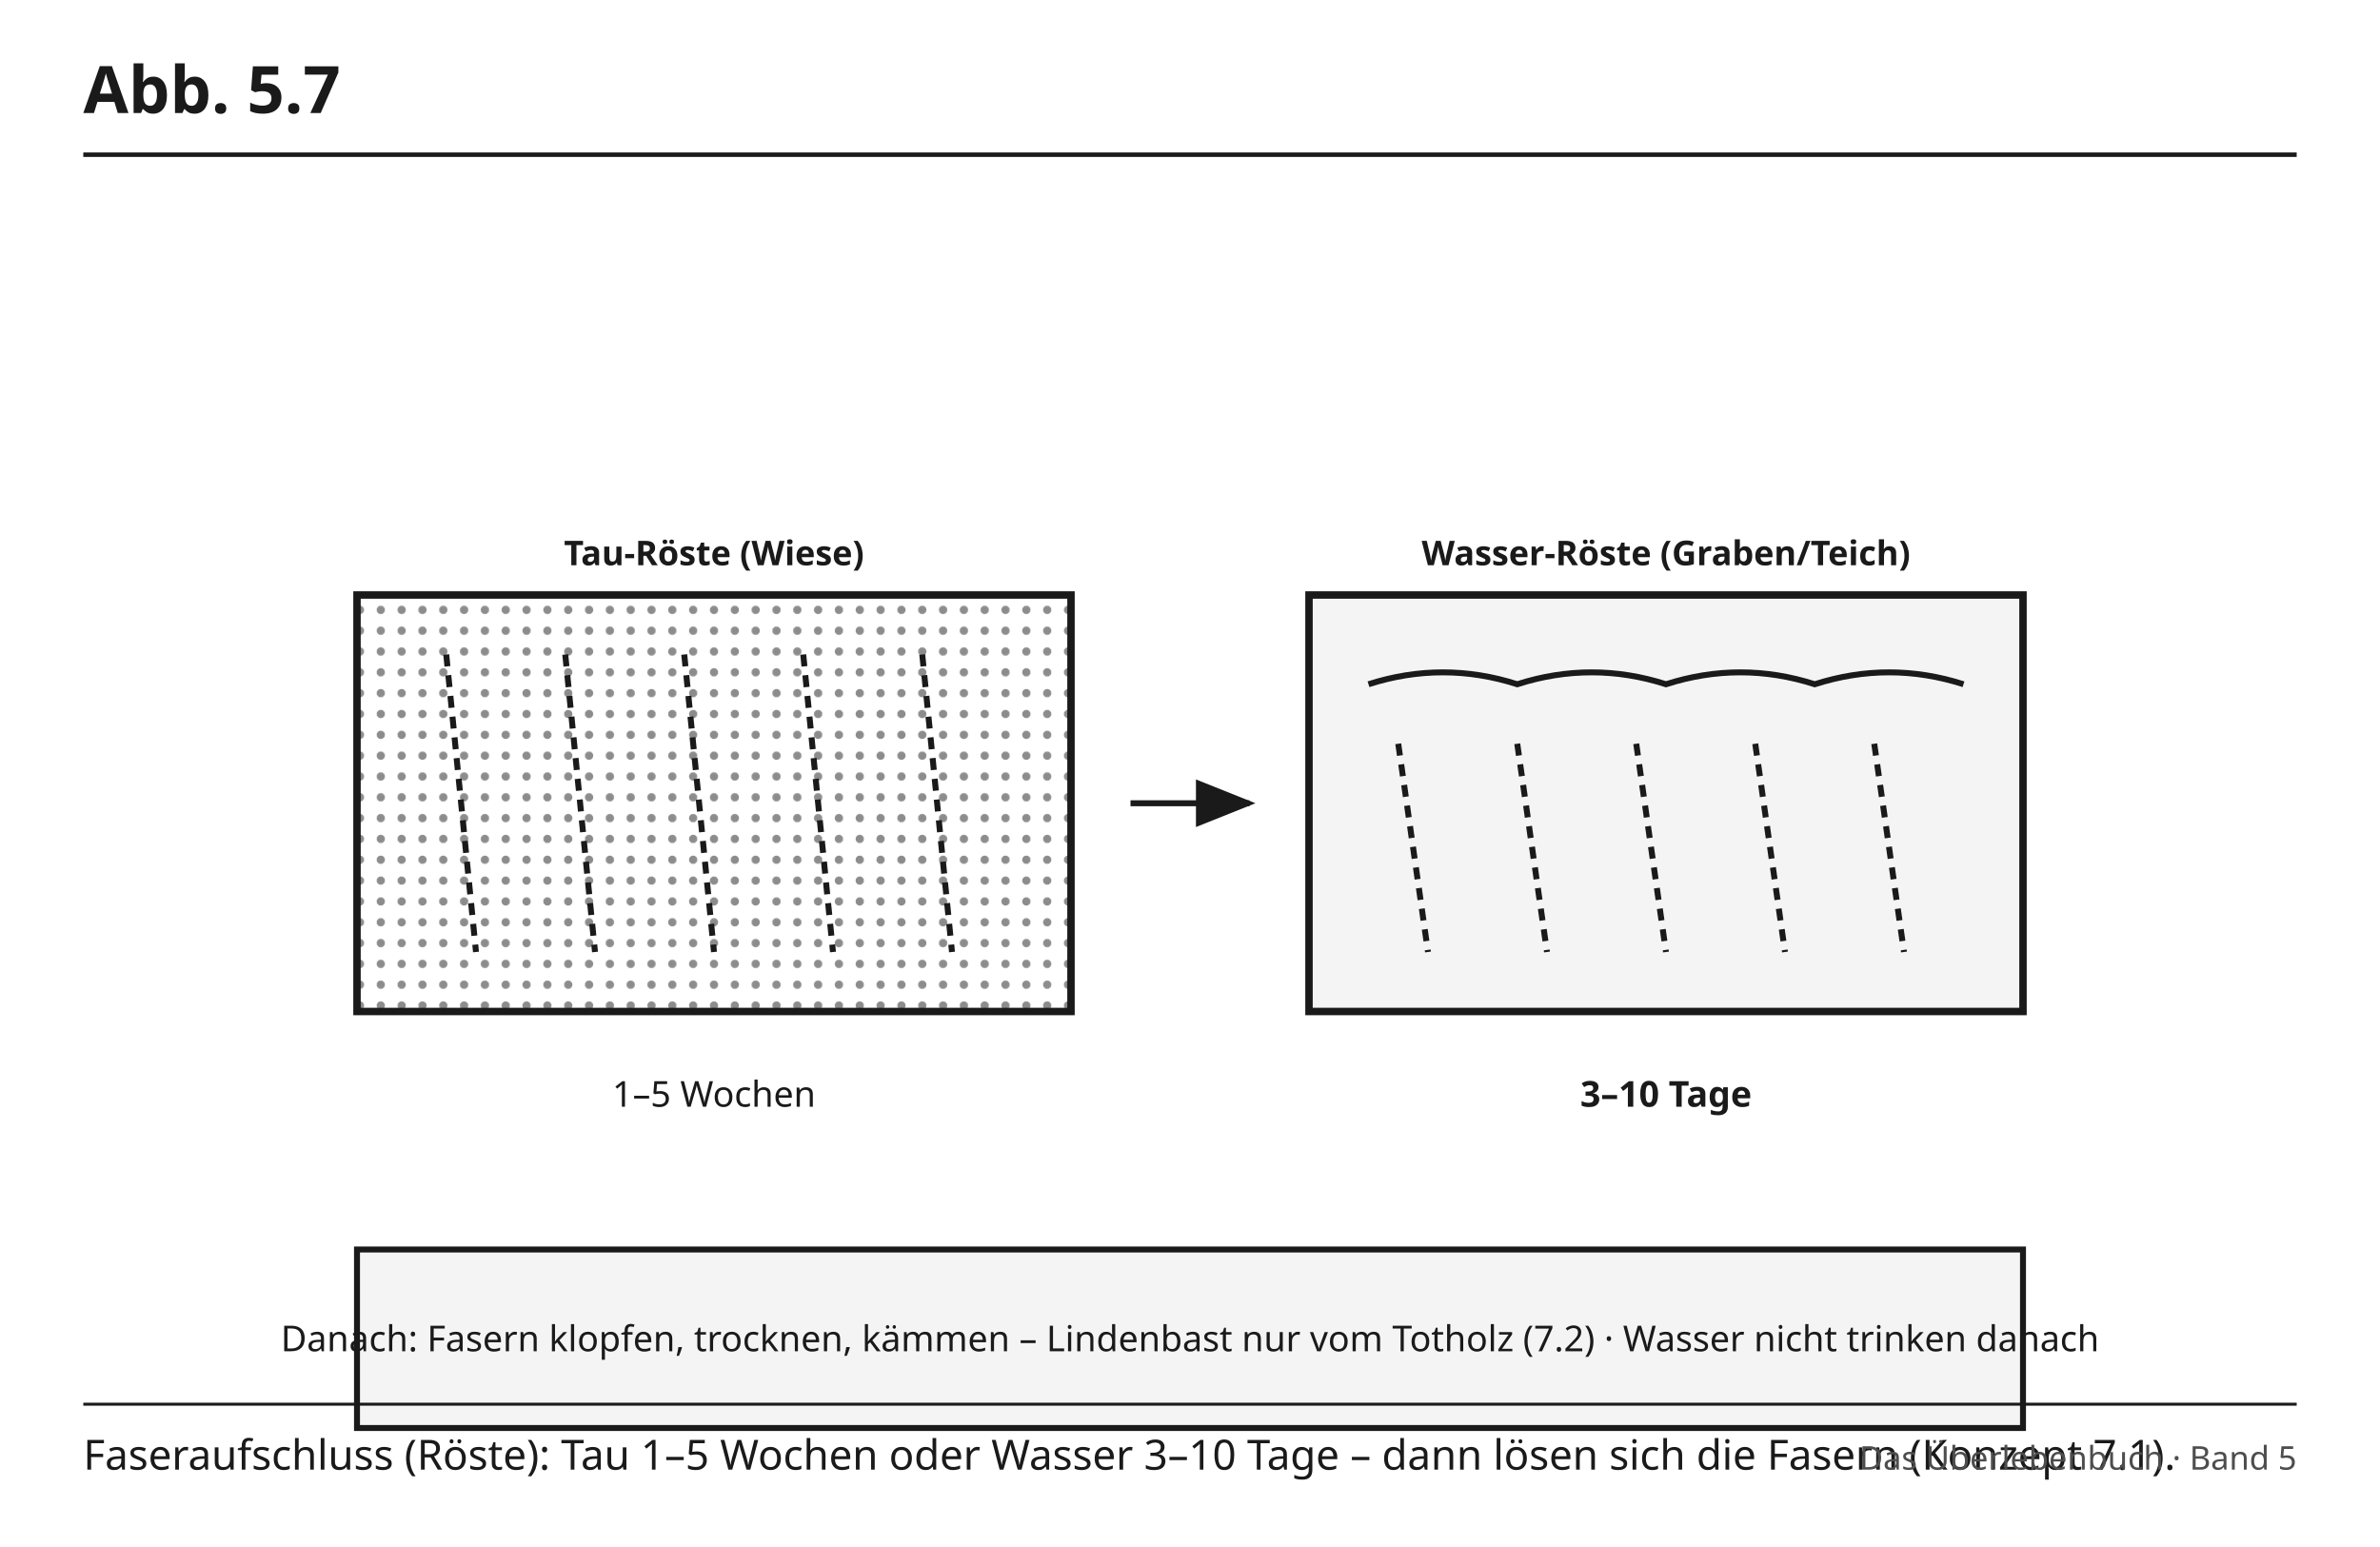
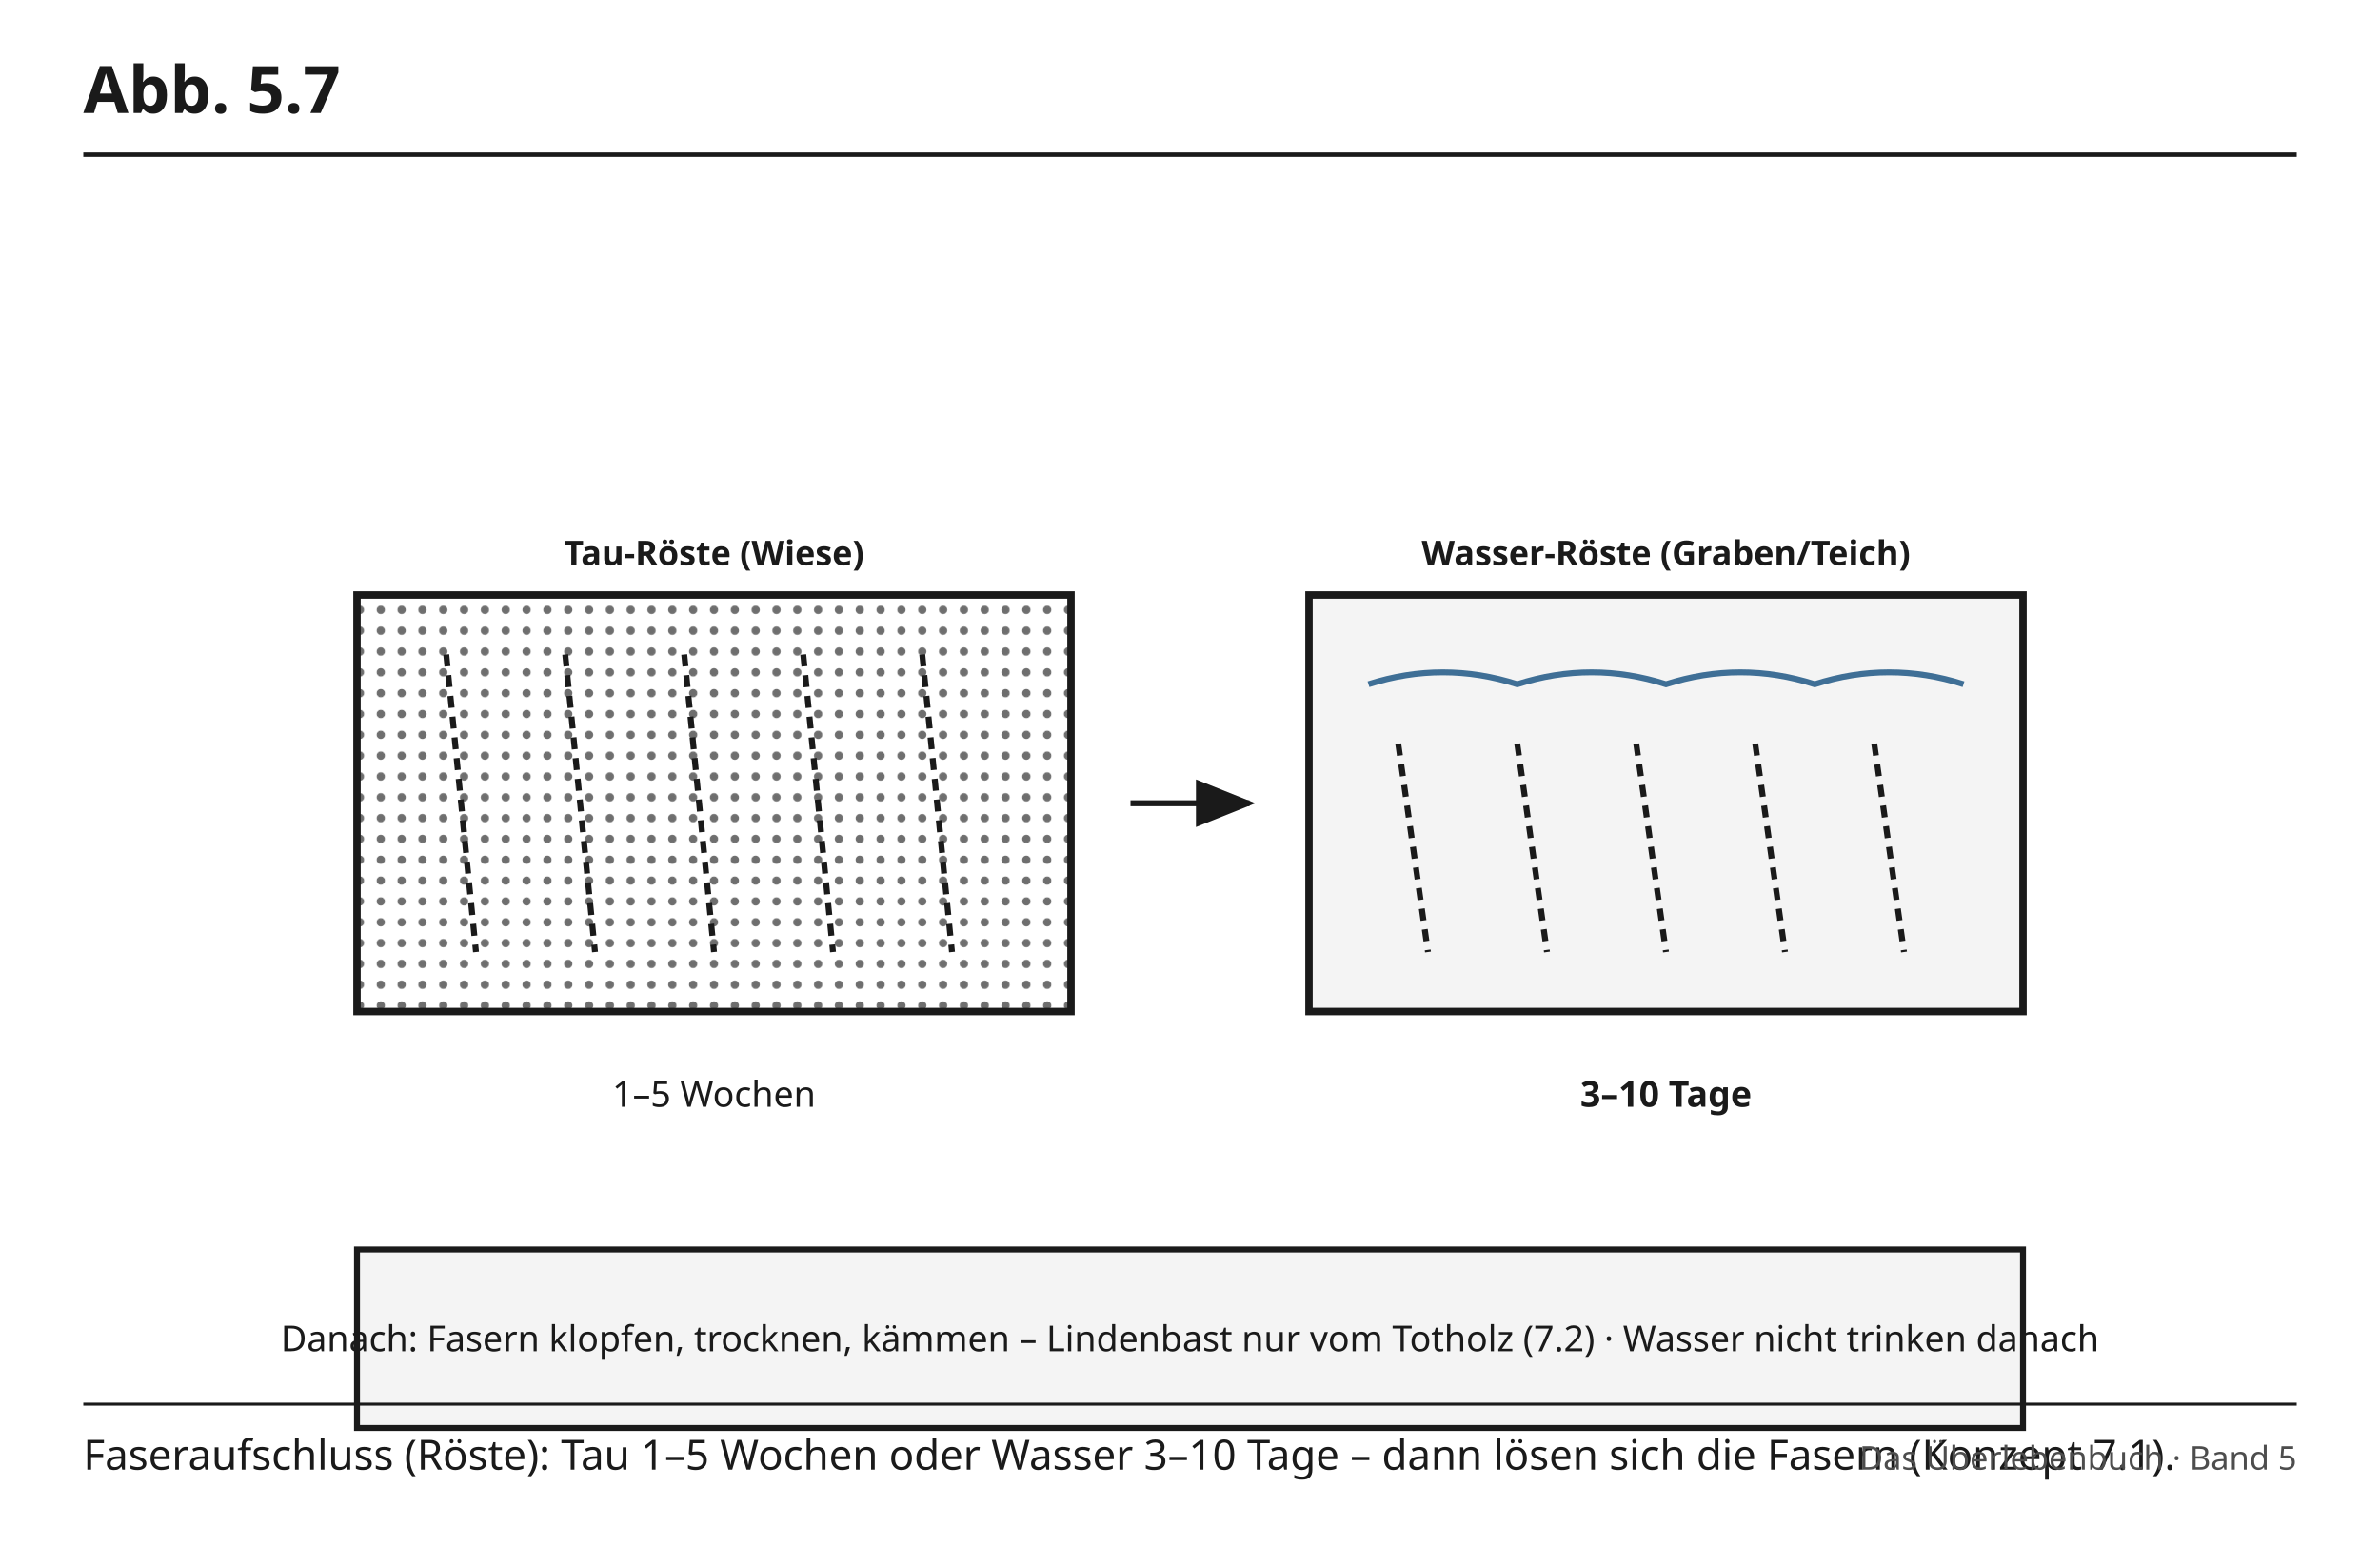
<svg xmlns="http://www.w3.org/2000/svg" viewBox="0 0 800 520" role="img" aria-label="Abb. 5.7 – Faseraufschluss (Röste): Tau 1–5 Wochen oder Wasser 3–10 Tage – dann lösen sich die Fasern (Konzept 7.1).">
  <defs>
    <marker id="ah" markerWidth="10" markerHeight="8" refX="9" refY="4" orient="auto">
      <path d="M0 0 L10 4 L0 8 z" fill="#1a1a1a" />
    </marker>
    <marker id="ahs" markerWidth="10" markerHeight="8" refX="1" refY="4" orient="auto">
      <path d="M10 0 L0 4 L10 8 z" fill="#1a1a1a" />
    </marker>
    <pattern id="hatch" width="8" height="8" patternTransform="rotate(45)" patternUnits="userSpaceOnUse">
-       <line x1="0" y1="0" x2="0" y2="8" stroke="#8c8c8c" stroke-width="1.6" />
+       <line x1="0" y1="0" x2="0" y2="8" stroke="#6e6e6e" stroke-width="1.6" />
    </pattern>
    <pattern id="cross" width="8" height="8" patternUnits="userSpaceOnUse">
-       <path d="M0 0 L8 8 M8 0 L0 8" stroke="#bfbfbf" stroke-width="1" />
+       <path d="M0 0 L8 8 M8 0 L0 8" stroke="#8a8a8a" stroke-width="1" />
    </pattern>
    <pattern id="dots" width="7" height="7" patternUnits="userSpaceOnUse">
-       <circle cx="2" cy="2" r="1.4" fill="#8c8c8c" />
+       <circle cx="2" cy="2" r="1.4" fill="#6e6e6e" />
+     </pattern>
+     <pattern id="wtr" width="24" height="12" patternUnits="userSpaceOnUse">
+       <rect width="24" height="12" fill="#a8cbe4" />
+       <path d="M0 8 q 6 -5 12 0 t 12 0" fill="none" stroke="#3f6f96" stroke-width="1.4" />
    </pattern>
  </defs>
  <rect x="0" y="0" width="800" height="520" fill="#ffffff" />
  <text x="28" y="38" font-family="sans-serif" font-size="22" text-anchor="start" font-weight="bold" fill="#1a1a1a">Abb. 5.7</text>
  <line x1="28" y1="52" x2="772" y2="52" stroke="#1a1a1a" stroke-width="1.5" />
  <rect x="120" y="200" width="240" height="140" fill="url(#dots)" stroke="#1a1a1a" stroke-width="2.5" />
  <text x="240" y="190" font-family="sans-serif" font-size="11.5" text-anchor="middle" font-weight="bold" fill="#1a1a1a">Tau-Röste (Wiese)</text>
  <line x1="150" y1="220" x2="160" y2="320" stroke="#1a1a1a" stroke-width="2" stroke-dasharray="4 3" />
  <line x1="190" y1="220" x2="200" y2="320" stroke="#1a1a1a" stroke-width="2" stroke-dasharray="4 3" />
  <line x1="230" y1="220" x2="240" y2="320" stroke="#1a1a1a" stroke-width="2" stroke-dasharray="4 3" />
  <line x1="270" y1="220" x2="280" y2="320" stroke="#1a1a1a" stroke-width="2" stroke-dasharray="4 3" />
  <line x1="310" y1="220" x2="320" y2="320" stroke="#1a1a1a" stroke-width="2" stroke-dasharray="4 3" />
  <text x="240" y="372" font-family="sans-serif" font-size="12" text-anchor="middle" font-weight="normal" fill="#1a1a1a">1–5 Wochen</text>
  <rect x="440" y="200" width="240" height="140" fill="#f4f4f4" stroke="#1a1a1a" stroke-width="2.5" />
-   <path d="M460 230 q 25 -8 50 0 q 25 -8 50 0 q 25 -8 50 0 q 25 -8 50 0" fill="none" stroke="#1a1a1a" stroke-width="2" />
+   <path d="M460 230 q 25 -8 50 0 q 25 -8 50 0 q 25 -8 50 0 q 25 -8 50 0" fill="none" stroke="#3f6f96" stroke-width="2" />
  <text x="560" y="190" font-family="sans-serif" font-size="11.5" text-anchor="middle" font-weight="bold" fill="#1a1a1a">Wasser-Röste (Graben/Teich)</text>
  <line x1="470" y1="250" x2="480" y2="320" stroke="#1a1a1a" stroke-width="2" stroke-dasharray="4 3" />
  <line x1="510" y1="250" x2="520" y2="320" stroke="#1a1a1a" stroke-width="2" stroke-dasharray="4 3" />
  <line x1="550" y1="250" x2="560" y2="320" stroke="#1a1a1a" stroke-width="2" stroke-dasharray="4 3" />
  <line x1="590" y1="250" x2="600" y2="320" stroke="#1a1a1a" stroke-width="2" stroke-dasharray="4 3" />
  <line x1="630" y1="250" x2="640" y2="320" stroke="#1a1a1a" stroke-width="2" stroke-dasharray="4 3" />
  <text x="560" y="372" font-family="sans-serif" font-size="12" text-anchor="middle" font-weight="bold" fill="#1a1a1a">3–10 Tage</text>
  <line x1="380" y1="270" x2="420" y2="270" stroke="#1a1a1a" stroke-width="2" marker-end="url(#ah)" />
  <rect x="120" y="420" width="560" height="60" fill="#f4f4f4" stroke="#1a1a1a" stroke-width="2" />
  <text x="400" y="454.2" font-family="sans-serif" font-size="12" text-anchor="middle" font-weight="normal" fill="#1a1a1a">Danach: Fasern klopfen, trocknen, kämmen – Lindenbast nur vom Totholz (7.2) · Wasser nicht trinken danach</text>
  <line x1="28" y1="472" x2="772" y2="472" stroke="#1a1a1a" stroke-width="1" />
  <text x="28" y="494" font-family="sans-serif" font-size="14" text-anchor="start" font-weight="normal" fill="#1a1a1a">Faseraufschluss (Röste): Tau 1–5 Wochen oder Wasser 3–10 Tage – dann lösen sich die Fasern (Konzept 7.1).</text>
  <text x="772" y="494" font-family="sans-serif" font-size="11" text-anchor="end" font-weight="normal" fill="#4d4d4d">Das Überlebenbuch · Band 5</text>
</svg>
